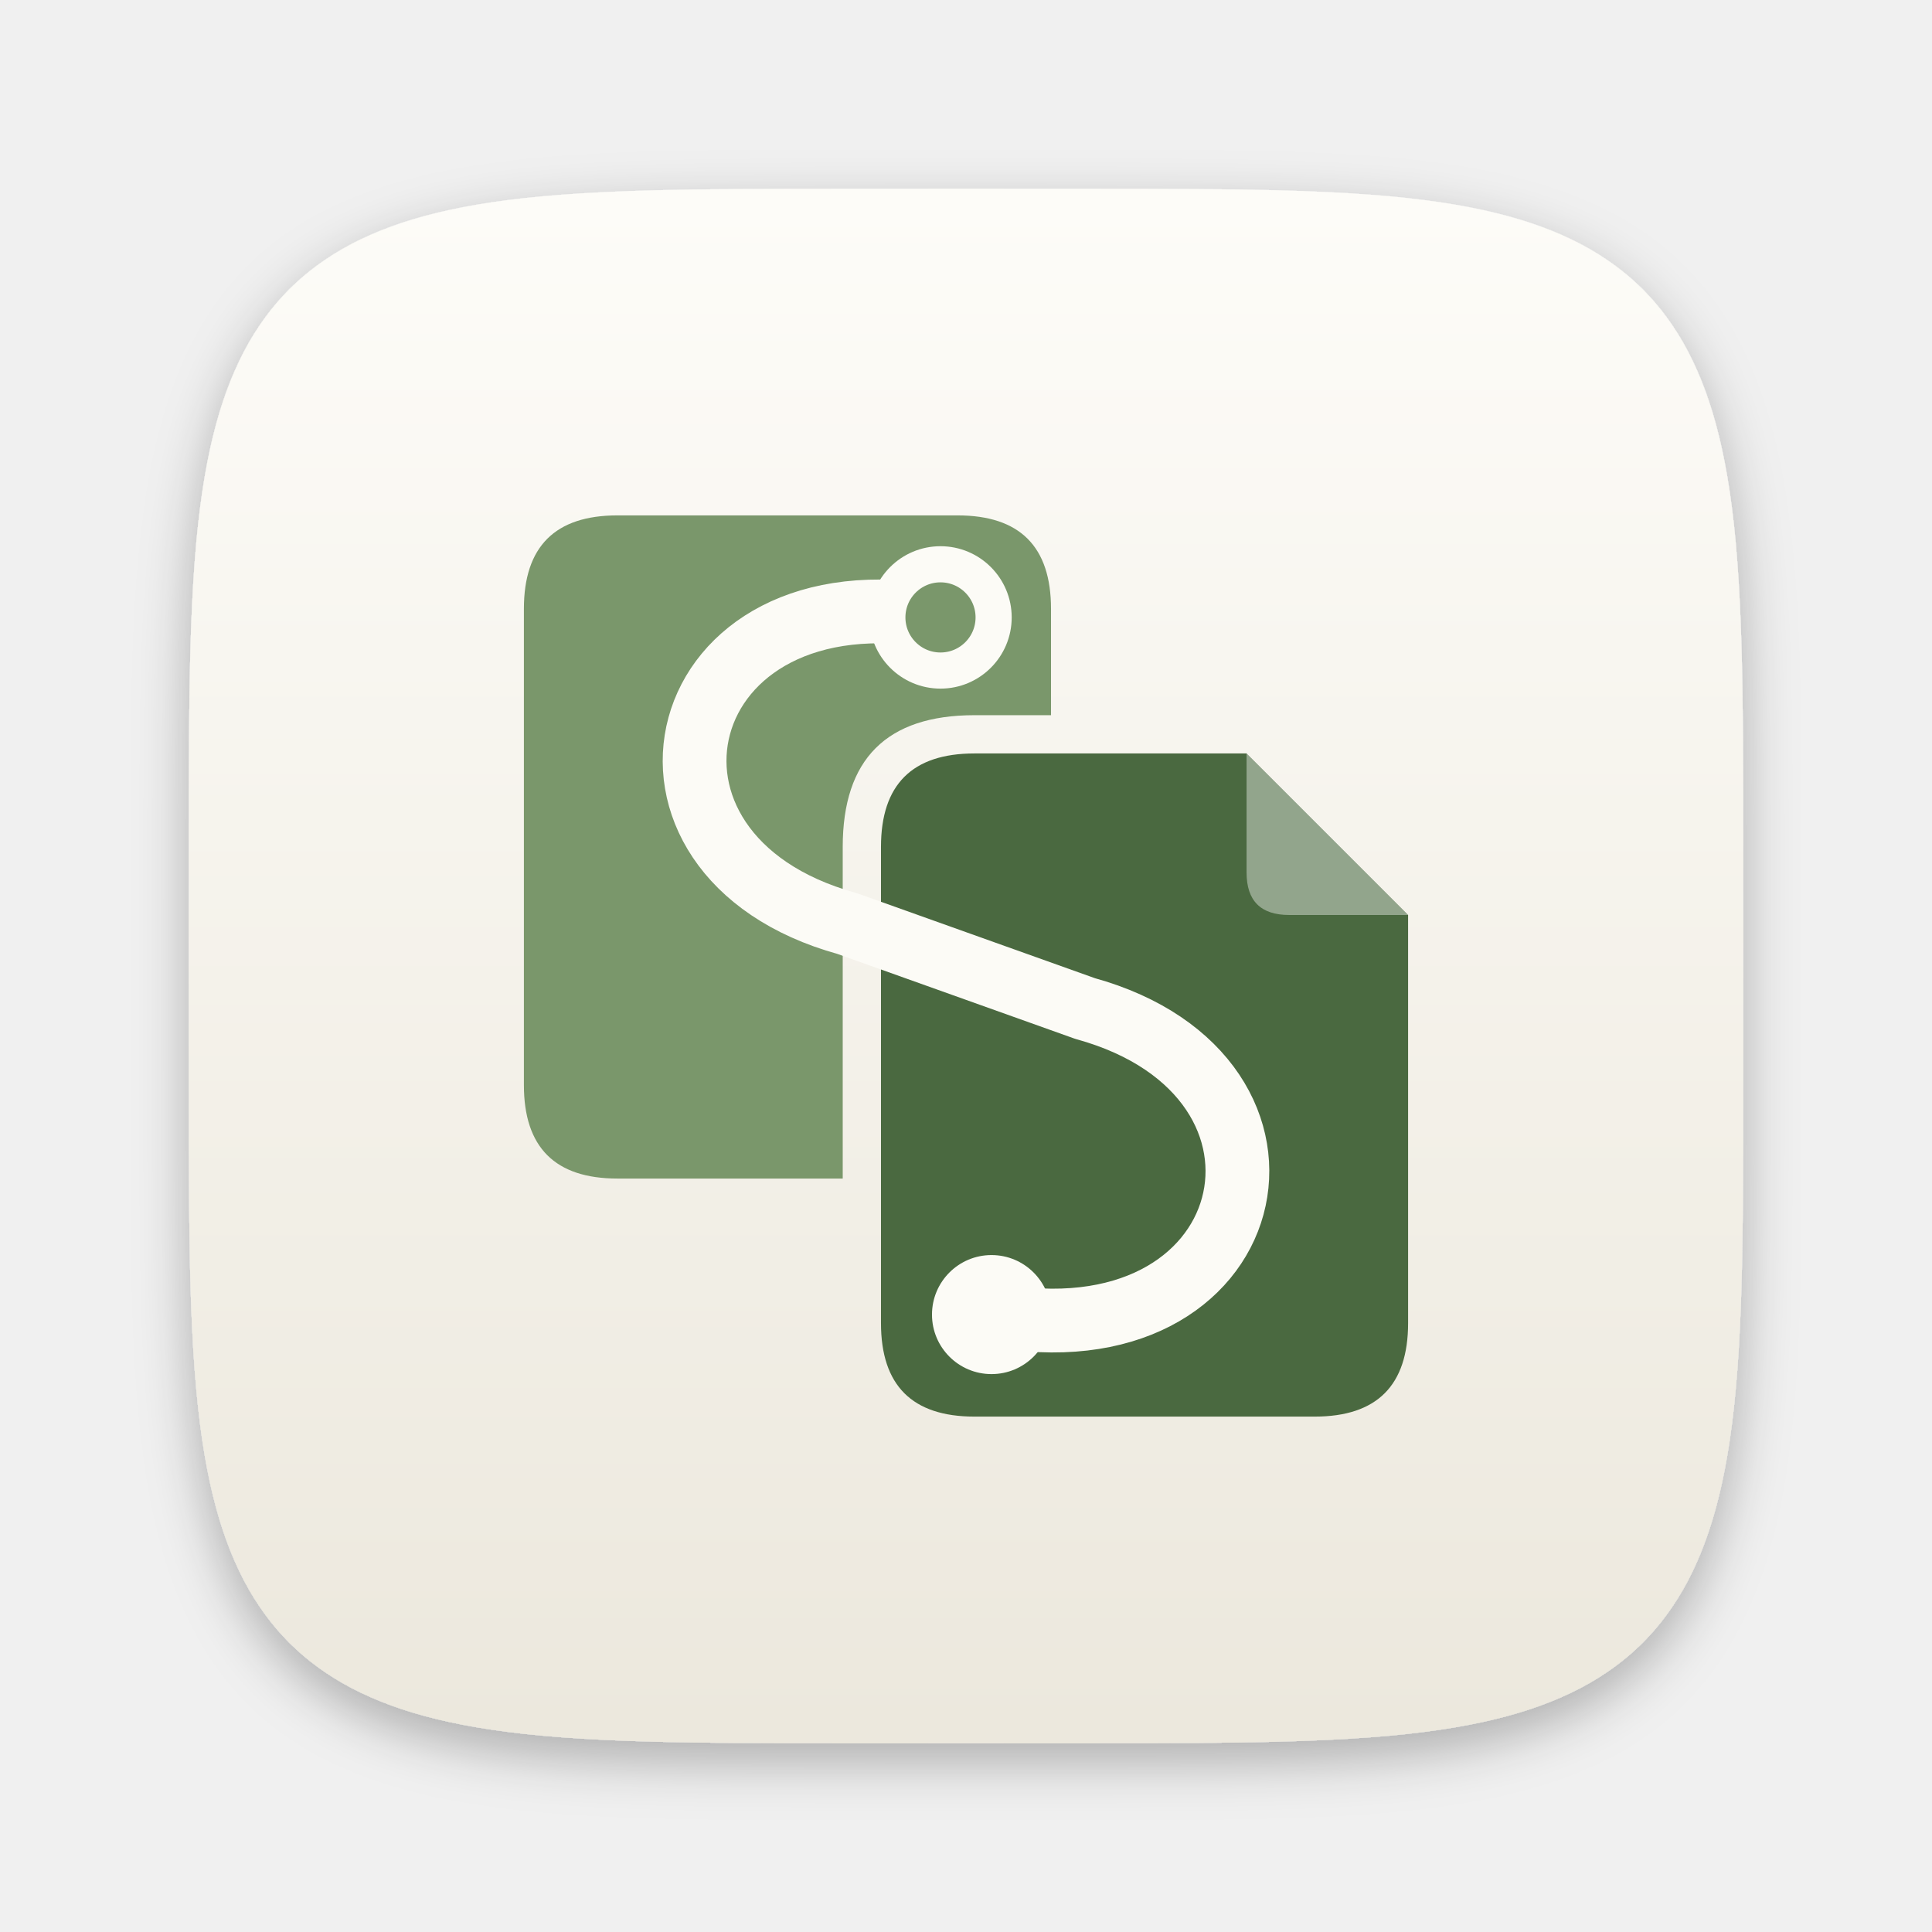
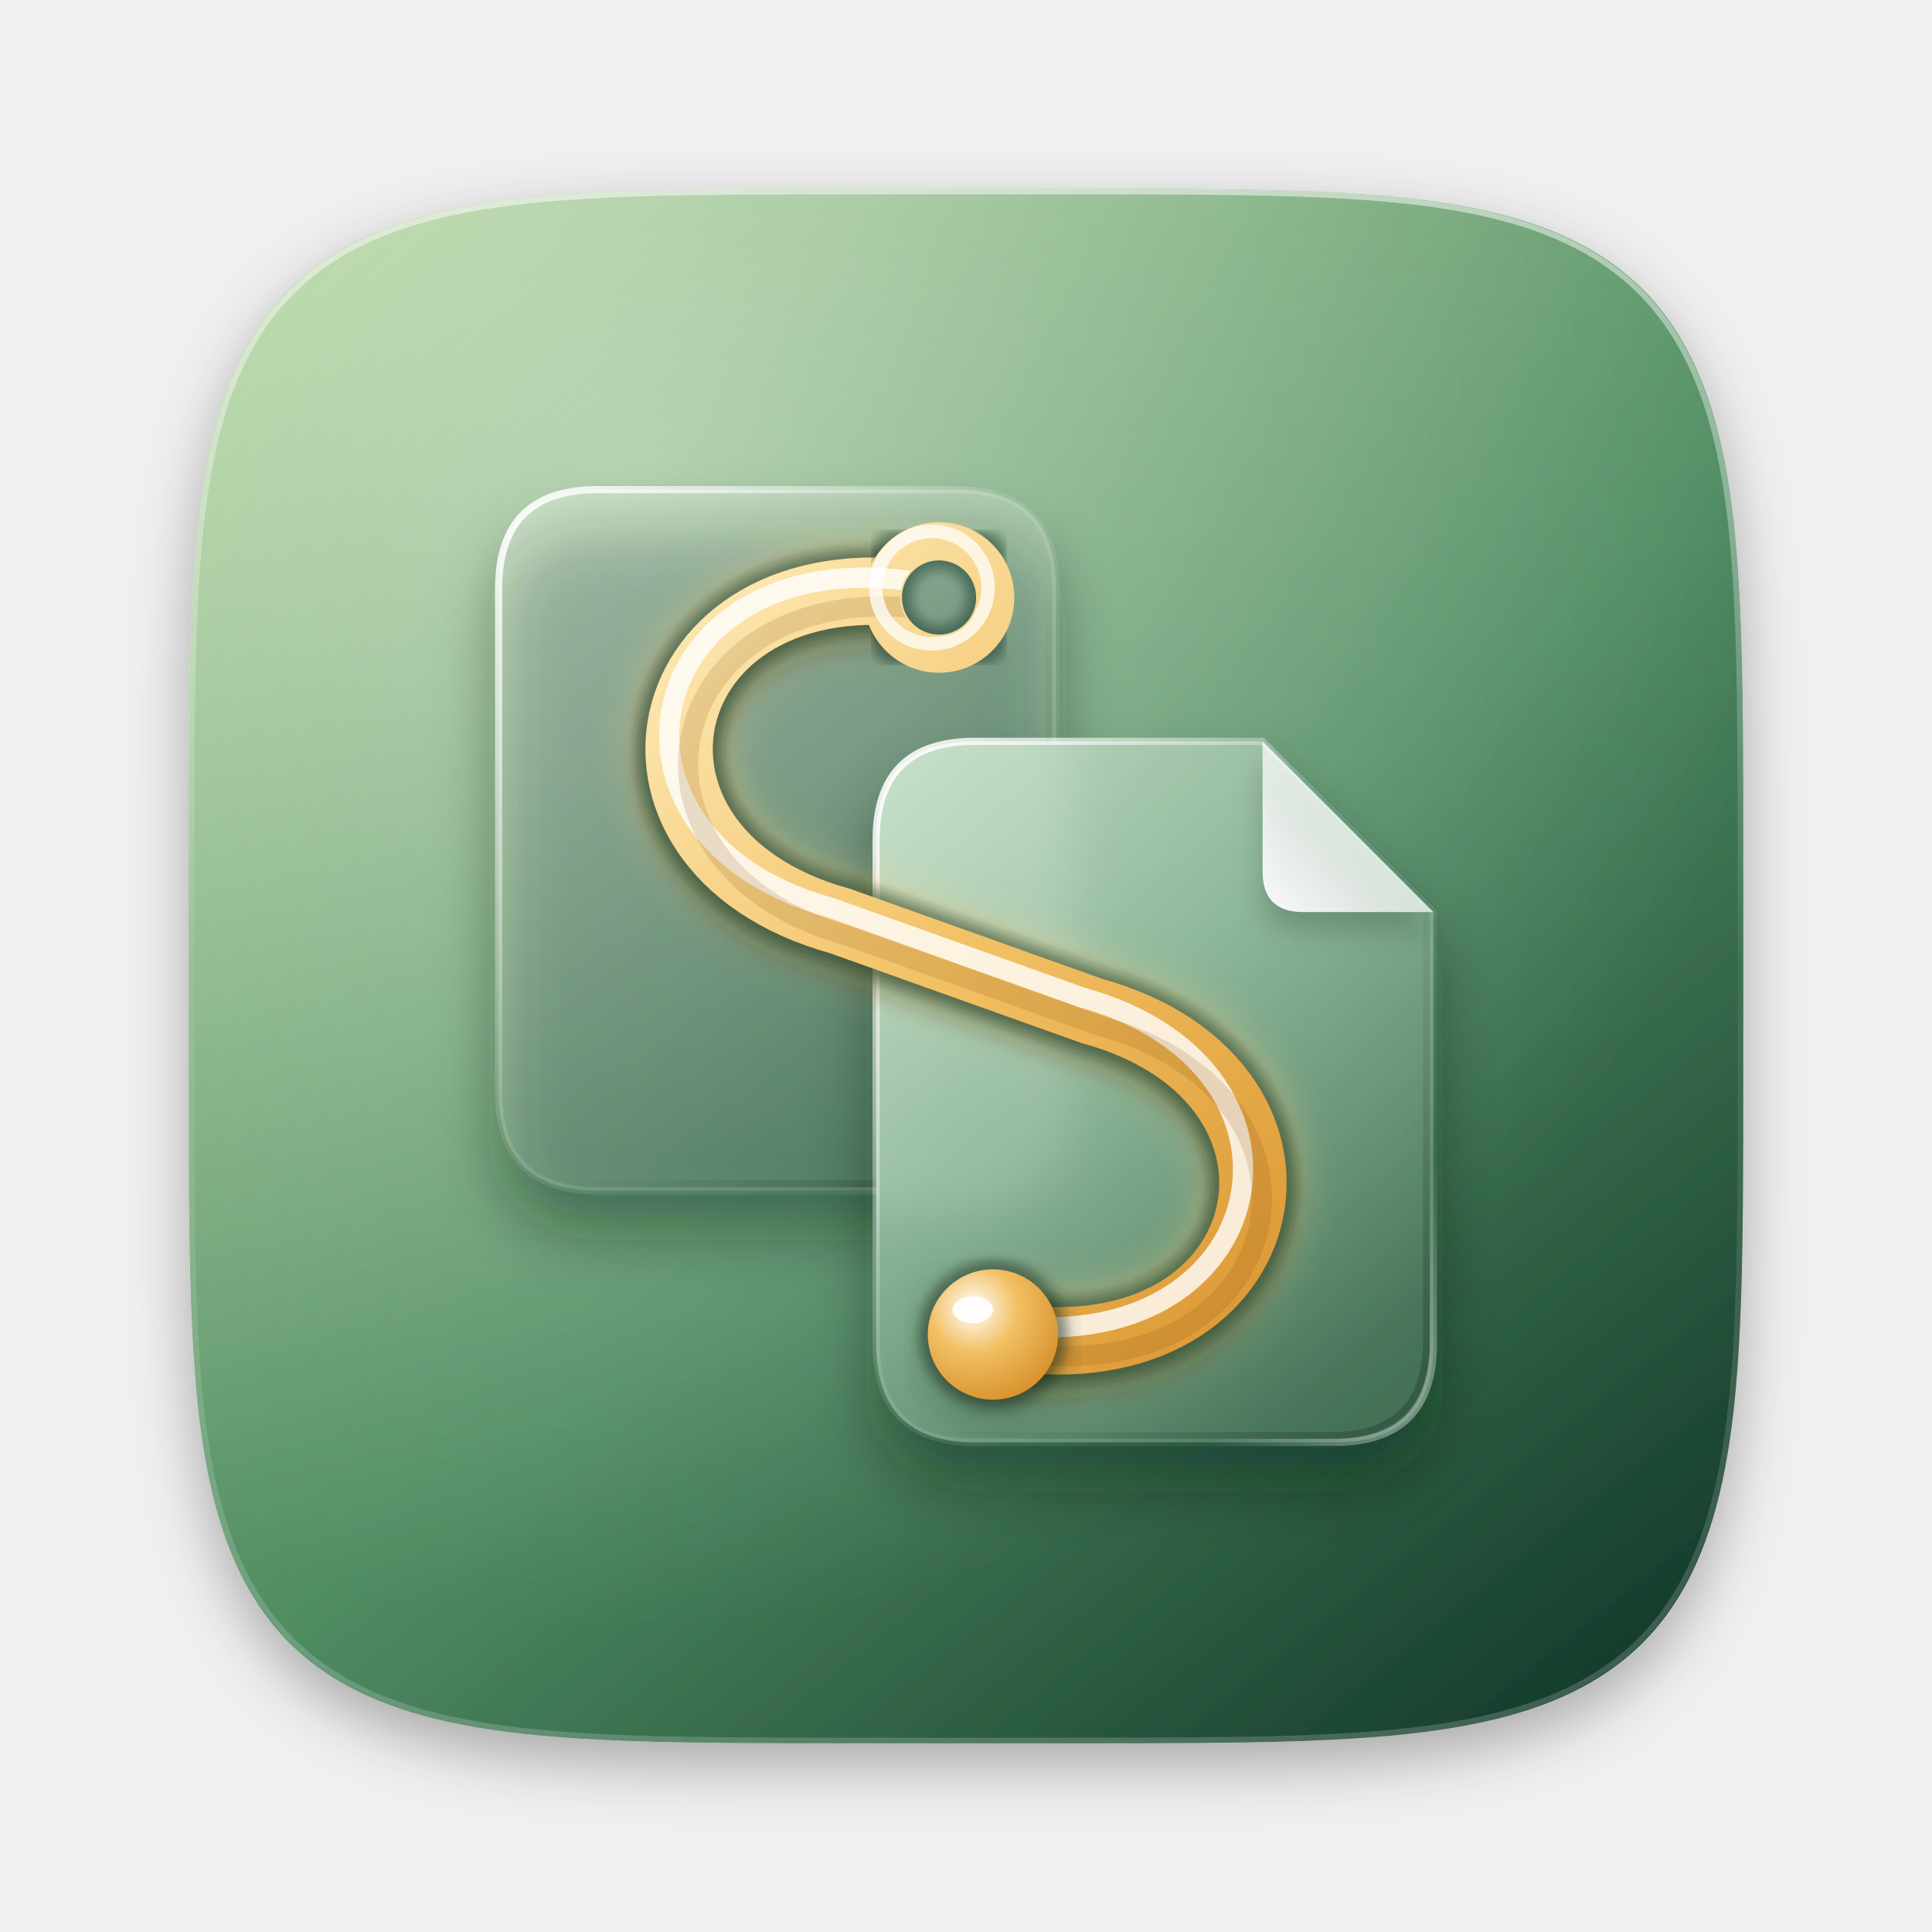
<svg xmlns="http://www.w3.org/2000/svg" width="1024" height="1024" fill="none" viewBox="0 0 1024 1024">
  <defs>
-     <linearGradient id="ariadshift-app-icon-macos__a" x1="0" x2="0" y1="0" y2="1">
-       <stop offset="0" stop-color="#fdfcf8" />
-       <stop offset="1" stop-color="#ece8dd" />
+     <linearGradient id="ariadshift-app-icon-macos__c" x1=".1" x2=".9" y1="0" y2="1">
+       <stop offset="0" stop-color="#a8ce94" />
+       <stop offset=".55" stop-color="#4f8c62" />
+       <stop offset="1" stop-color="#143a2b" />
    </linearGradient>
-     <filter id="ariadshift-app-icon-macos__b" width="140%" height="140%" x="-20%" y="-20%">
-       <feDropShadow dx="0" dy="10" flood-color="#000" flood-opacity=".28" stdDeviation="14" />
+     <linearGradient id="ariadshift-app-icon-macos__e" x1="0" x2="0" y1="0" y2="1">
+       <stop offset="0" stop-color="#fff" stop-opacity=".5" />
+       <stop offset=".5" stop-color="#fff" stop-opacity=".06" />
+       <stop offset="1" stop-color="#fff" stop-opacity=".18" />
+     </linearGradient>
+     <linearGradient id="ariadshift-app-icon-macos__g" x1="0" x2=".7" y1="0" y2="1">
+       <stop offset="0" stop-color="#f4fff2" stop-opacity=".36" />
+       <stop offset="1" stop-color="#f4fff2" stop-opacity=".1" />
+     </linearGradient>
+     <linearGradient id="ariadshift-app-icon-macos__m" x1="0" x2=".7" y1="0" y2="1">
+       <stop offset="0" stop-color="#f4fff2" stop-opacity=".44" />
+       <stop offset="1" stop-color="#f4fff2" stop-opacity=".12" />
+     </linearGradient>
+     <linearGradient id="ariadshift-app-icon-macos__h" x1="0" x2="1" y1="0" y2="1">
+       <stop offset="0" stop-color="#fff" stop-opacity=".95" />
+       <stop offset=".45" stop-color="#fff" stop-opacity=".12" />
+       <stop offset=".8" stop-color="#fff" stop-opacity=".05" />
+       <stop offset="1" stop-color="#fff" stop-opacity=".45" />
+     </linearGradient>
+     <linearGradient id="ariadshift-app-icon-macos__i" x1="0" x2="1" y1="0" y2="1">
+       <stop offset=".55" stop-opacity="0" />
+       <stop offset="1" stop-opacity=".22" />
+     </linearGradient>
+     <linearGradient id="ariadshift-app-icon-macos__p" x1="0" x2="1" y1="1" y2="0">
+       <stop offset="0" stop-color="#fff" stop-opacity=".95" />
+       <stop offset="1" stop-color="#fff" stop-opacity=".45" />
+     </linearGradient>
+     <linearGradient id="ariadshift-app-icon-macos__t" x1="40" x2="216" y1="40" y2="216" gradientUnits="userSpaceOnUse">
+       <stop offset="0" stop-color="#fff1c4" />
+       <stop offset=".5" stop-color="#f2c063" />
+       <stop offset="1" stop-color="#d8912c" />
+     </linearGradient>
+     <filter id="ariadshift-app-icon-macos__f" width="160%" height="170%" x="-30%" y="-30%">
+       <feGaussianBlur stdDeviation="7" />
+       <feOffset dy="9" />
+       <feComponentTransfer>
+         <feFuncA slope=".4" type="linear" />
+       </feComponentTransfer>
    </filter>
+     <filter id="ariadshift-app-icon-macos__l" width="100%" height="100%" x="0" y="0">
+       <feGaussianBlur stdDeviation="14.3" />
+     </filter>
+     <filter id="ariadshift-app-icon-macos__r" width="140%" height="140%" x="-20%" y="-20%">
+       <feGaussianBlur stdDeviation="5" />
+     </filter>
+     <filter id="ariadshift-app-icon-macos__s" width="120%" height="120%" x="-10%" y="-10%">
+       <feGaussianBlur stdDeviation="1.2" />
+     </filter>
+     <filter id="ariadshift-app-icon-macos__o" width="140%" height="150%" x="-20%" y="-20%">
+       <feGaussianBlur stdDeviation="3" />
+       <feOffset dy="4" />
+     </filter>
+     <filter id="ariadshift-app-icon-macos__a" width="130%" height="135%" x="-15%" y="-15%">
+       <feDropShadow dx="0" dy="12" flood-color="#000" flood-opacity=".3" stdDeviation="16" />
+     </filter>
+     <clipPath id="ariadshift-app-icon-macos__b">
+       <path d="m924 512-.05 93.51-.15 29.86-.25 21.7-.34 17.64-.45 15.13-.55 13.37-.65 12.05-.75 11.02-.84 10.19-.95 9.48-1.06 8.89-1.15 8.36-1.26 7.92-1.36 7.5-1.46 7.14-1.57 6.8-1.68 6.51-1.78 6.22-1.89 5.96-2.01 5.72-2.11 5.49-2.22 5.27-2.34 5.07-2.45 4.88-2.57 4.7-2.69 4.51-2.81 4.35-2.93 4.19-3.06 4.03-3.18 3.88-3.32 3.74-3.45 3.59-3.59 3.45-3.74 3.32-3.88 3.18-4.03 3.06-4.19 2.93-4.35 2.81-4.51 2.69-4.7 2.57-4.88 2.45-5.07 2.34-5.27 2.22-5.49 2.11-5.72 2.01-5.96 1.89-6.22 1.78-6.51 1.68-6.8 1.57-7.14 1.46-7.5 1.36-7.92 1.26-8.36 1.15-8.89 1.06-9.48.95-10.19.84-11.02.75-12.05.65-13.37.55-15.13.45-17.64.34-21.7.25-29.86.15L512 924l-93.51-.05-29.86-.15-21.7-.25-17.64-.34-15.13-.45-13.37-.55-12.05-.65-11.02-.75-10.19-.84-9.48-.95-8.89-1.06-8.36-1.15-7.92-1.26-7.5-1.36-7.14-1.46-6.8-1.57-6.51-1.68-6.22-1.78-5.96-1.89-5.72-2.01-5.49-2.11-5.27-2.22-5.07-2.34-4.88-2.45-4.7-2.57-4.51-2.69-4.35-2.81-4.19-2.93-4.03-3.06-3.88-3.18-3.74-3.32-3.59-3.45-3.45-3.59-3.32-3.74-3.18-3.88-3.06-4.03-2.93-4.19-2.81-4.35-2.69-4.51-2.57-4.7-2.45-4.88-2.34-5.07-2.22-5.27-2.11-5.49-2.01-5.72-1.89-5.96-1.78-6.22-1.68-6.51-1.57-6.8-1.46-7.14-1.36-7.5-1.26-7.92-1.15-8.36-1.06-8.89-.95-9.48-.84-10.19-.75-11.02-.65-12.05-.55-13.37-.45-15.13-.34-17.64-.25-21.7-.15-29.86L100 512l.05-93.51.15-29.86.25-21.7.34-17.64.45-15.13.55-13.37.65-12.05.75-11.02.84-10.19.95-9.48 1.06-8.89 1.15-8.36 1.26-7.92 1.36-7.5 1.46-7.14 1.57-6.8 1.68-6.51 1.78-6.22 1.89-5.96 2.01-5.72 2.11-5.49 2.22-5.27 2.34-5.07 2.45-4.88 2.57-4.7 2.69-4.51 2.81-4.35 2.93-4.19 3.06-4.03 3.18-3.88 3.32-3.74 3.45-3.59 3.59-3.45 3.74-3.32 3.88-3.18 4.03-3.06 4.19-2.93 4.35-2.81 4.51-2.69 4.7-2.57 4.88-2.45 5.07-2.34 5.27-2.22 5.49-2.11 5.72-2.01 5.96-1.89 6.22-1.78 6.51-1.68 6.8-1.57 7.14-1.46 7.5-1.36 7.92-1.26 8.36-1.15 8.89-1.06 9.48-.95 10.19-.84 11.02-.75 12.05-.65 13.37-.55 15.13-.45 17.64-.34 21.7-.25 29.86-.15L512 100l93.51.05 29.86.15 21.7.25 17.64.34 15.13.45 13.37.55 12.05.65 11.02.75 10.19.84 9.48.95 8.89 1.06 8.36 1.15 7.92 1.26 7.5 1.36 7.14 1.46 6.8 1.57 6.51 1.68 6.22 1.78 5.96 1.89 5.72 2.01 5.49 2.11 5.27 2.22 5.07 2.34 4.88 2.45 4.7 2.57 4.51 2.69 4.35 2.81 4.19 2.93 4.03 3.06 3.88 3.18 3.74 3.32 3.59 3.45 3.45 3.59 3.32 3.74 3.18 3.88 3.06 4.03 2.93 4.19 2.81 4.35 2.69 4.51 2.57 4.7 2.45 4.88 2.34 5.07 2.22 5.27 2.11 5.49 2.01 5.72 1.89 5.96 1.78 6.22 1.68 6.51 1.57 6.8 1.46 7.14 1.36 7.5 1.26 7.92 1.15 8.36 1.06 8.89.95 9.48.84 10.19.75 11.02.65 12.05.55 13.37.45 15.13.34 17.64.25 21.7.15 29.86Z" />
+     </clipPath>
+     <clipPath id="ariadshift-app-icon-macos__k">
+       <path d="M516.767 392.908h152.442l90.512 90.512v228.663q0 52.402-52.402 52.402H516.767q-52.402 0-52.402-52.402V445.31q0-52.402 52.402-52.402" />
+     </clipPath>
+     <clipPath id="ariadshift-app-icon-macos__j">
+       <path d="M46 22h80q22 0 22 22v112q0 22-22 22H46q-22 0-22-22V44q0-22 22-22" />
+     </clipPath>
+     <clipPath id="ariadshift-app-icon-macos__n">
+       <path d="M130 78h64l38 38v96q0 22-22 22h-80q-22 0-22-22V100q0-22 22-22" />
+     </clipPath>
+     <radialGradient id="ariadshift-app-icon-macos__d" cx=".28" cy=".18" r=".75">
+       <stop offset="0" stop-color="#fff" stop-opacity=".38" />
+       <stop offset="1" stop-color="#fff" stop-opacity="0" />
+     </radialGradient>
+     <radialGradient id="ariadshift-app-icon-macos__v" cx=".35" cy=".3" r=".75">
+       <stop offset="0" stop-color="#fff" />
+       <stop offset=".45" stop-color="#f2c063" />
+       <stop offset="1" stop-color="#d8912c" />
+     </radialGradient>
+     <mask id="ariadshift-app-icon-macos__u" width="296" height="296" x="-20" y="-20" maskUnits="userSpaceOnUse">
+       <path stroke="#fff" stroke-linecap="round" stroke-width="15" d="M122 46c-64-12-80 56-22 72l56 20c58 16 42 84-22 72" />
+       <circle cx="122" cy="46" r="12.5" stroke="#fff" stroke-width="8.5" />
+       <circle cx="122" cy="46" r="8.65" fill="#000" />
+     </mask>
+     <mask id="ariadshift-app-icon-macos__q" width="296" height="296" x="-20" y="-20" maskUnits="userSpaceOnUse">
+       <path fill="#fff" d="M-20-20h296v296H-20z" />
+       <circle cx="122" cy="46" r="8.65" fill="#000" />
+     </mask>
  </defs>
-   <path fill="url(#ariadshift-app-icon-macos__a)" d="m924 512-.05 93.51-.15 29.86-.25 21.7-.34 17.64-.45 15.13-.55 13.37-.65 12.05-.75 11.02-.84 10.19-.95 9.48-1.06 8.89-1.15 8.36-1.26 7.92-1.36 7.5-1.46 7.14-1.57 6.8-1.68 6.51-1.78 6.22-1.89 5.96-2.01 5.72-2.11 5.49-2.22 5.27-2.34 5.07-2.45 4.88-2.57 4.7-2.69 4.51-2.81 4.35-2.93 4.19-3.06 4.03-3.18 3.88-3.32 3.74-3.45 3.59-3.59 3.45-3.74 3.32-3.88 3.18-4.03 3.06-4.19 2.93-4.35 2.81-4.51 2.69-4.7 2.57-4.88 2.45-5.07 2.34-5.27 2.22-5.49 2.11-5.72 2.01-5.96 1.89-6.22 1.78-6.51 1.68-6.8 1.57-7.14 1.46-7.5 1.36-7.92 1.26-8.36 1.15-8.89 1.06-9.48.95-10.19.84-11.02.75-12.05.65-13.37.55-15.13.45-17.64.34-21.7.25-29.86.15L512 924l-93.51-.05-29.86-.15-21.7-.25-17.64-.34-15.13-.45-13.37-.55-12.05-.65-11.02-.75-10.19-.84-9.48-.95-8.89-1.06-8.36-1.15-7.92-1.26-7.5-1.36-7.14-1.46-6.8-1.57-6.51-1.68-6.22-1.78-5.96-1.89-5.72-2.01-5.49-2.11-5.27-2.22-5.07-2.34-4.88-2.45-4.7-2.57-4.51-2.69-4.35-2.81-4.19-2.93-4.03-3.06-3.88-3.18-3.74-3.32-3.59-3.45-3.45-3.59-3.32-3.74-3.18-3.88-3.06-4.03-2.93-4.19-2.81-4.35-2.69-4.51-2.57-4.7-2.45-4.88-2.34-5.07-2.22-5.27-2.11-5.49-2.01-5.72-1.89-5.96-1.78-6.22-1.68-6.51-1.57-6.8-1.46-7.14-1.36-7.5-1.26-7.92-1.15-8.36-1.06-8.89-.95-9.48-.84-10.19-.75-11.02-.65-12.05-.55-13.37-.45-15.13-.34-17.64-.25-21.7-.15-29.86L100 512l.05-93.51.15-29.86.25-21.7.34-17.64.45-15.13.55-13.37.65-12.05.75-11.02.84-10.19.95-9.48 1.06-8.89 1.15-8.36 1.26-7.92 1.36-7.5 1.46-7.14 1.57-6.8 1.68-6.51 1.78-6.22 1.89-5.96 2.01-5.72 2.11-5.49 2.22-5.27 2.34-5.07 2.45-4.88 2.57-4.7 2.69-4.51 2.81-4.35 2.93-4.19 3.06-4.03 3.18-3.88 3.32-3.74 3.45-3.59 3.59-3.45 3.74-3.32 3.88-3.18 4.03-3.06 4.19-2.93 4.35-2.81 4.51-2.69 4.7-2.57 4.88-2.45 5.07-2.34 5.27-2.22 5.49-2.11 5.72-2.01 5.96-1.89 6.22-1.78 6.51-1.68 6.8-1.57 7.14-1.46 7.5-1.36 7.92-1.26 8.36-1.15 8.89-1.06 9.48-.95 10.19-.84 11.02-.75 12.05-.65 13.37-.55 15.13-.45 17.64-.34 21.7-.25 29.86-.15L512 100l93.51.05 29.86.15 21.7.25 17.64.34 15.13.45 13.37.55 12.05.65 11.02.75 10.19.84 9.48.95 8.89 1.06 8.36 1.15 7.92 1.26 7.5 1.36 7.14 1.46 6.8 1.57 6.51 1.68 6.22 1.78 5.96 1.89 5.72 2.01 5.49 2.11 5.27 2.22 5.07 2.34 4.88 2.45 4.7 2.57 4.51 2.69 4.35 2.81 4.19 2.93 4.03 3.06 3.88 3.18 3.74 3.32 3.59 3.45 3.45 3.59 3.32 3.74 3.18 3.88 3.06 4.03 2.93 4.19 2.81 4.35 2.69 4.51 2.57 4.7 2.45 4.88 2.34 5.07 2.22 5.27 2.11 5.49 2.01 5.72 1.89 5.96 1.78 6.22 1.68 6.51 1.57 6.8 1.46 7.14 1.36 7.5 1.26 7.92 1.15 8.36 1.06 8.89.95 9.48.84 10.19.75 11.02.65 12.05.55 13.37.45 15.13.34 17.64.25 21.7.15 29.86Z" filter="url(#ariadshift-app-icon-macos__b)" />
-   <g transform="translate(223.6 223.6)scale(2.25312)">
-     <mask id="ariadshift-app-icon-macos__c" width="256" height="256" x="0" y="0" maskUnits="userSpaceOnUse">
-       <path fill="#fff" d="M0 0h256v256H0z" />
-       <path fill="#000" d="M130 69h73l38 38v105q0 31-31 31h-80q-31 0-31-31V100q0-31 31-31" />
-     </mask>
-     <path fill="#7a976b" d="M46 22h80q22 0 22 22v112q0 22-22 22H46q-22 0-22-22V44q0-22 22-22" mask="url(#ariadshift-app-icon-macos__c)" />
-     <path fill="#4a6940" d="M130 78h64l38 38v96q0 22-22 22h-80q-22 0-22-22V100q0-22 22-22" />
-     <path fill="#fff" d="M194 78v28q0 10 10 10h28Z" opacity=".4" />
-     <path stroke="#fcfbf6" stroke-linecap="round" stroke-linejoin="round" stroke-width="15" d="M122 46c-64-12-80 56-22 72l56 20c58 16 42 84-22 72" />
-     <circle cx="122" cy="46" r="12.5" fill="#7a976b" stroke="#fcfbf6" stroke-width="8.5" />
-     <circle cx="134" cy="210" r="14" fill="#fcfbf6" />
+   <g filter="url(#ariadshift-app-icon-macos__a)">
+     <g clip-path="url(#ariadshift-app-icon-macos__b)">
+       <path fill="url(#ariadshift-app-icon-macos__c)" d="M100 100h824v824H100z" />
+       <path fill="url(#ariadshift-app-icon-macos__d)" d="M100 100h824v824H100z" />
+     </g>
+     <path stroke="url(#ariadshift-app-icon-macos__e)" stroke-width="3" d="m922.5 512-.05 93.17-.15 29.75-.25 21.62-.34 17.58-.45 15.07-.54 13.32-.65 12.01-.74 10.98-.85 10.15-.95 9.45-1.04 8.85-1.15 8.34-1.26 7.88-1.35 7.48-1.46 7.11-1.57 6.78-1.67 6.48-1.77 6.2-1.89 5.94-1.99 5.7-2.11 5.47-2.21 5.25-2.33 5.05-2.44 4.87-2.56 4.67-2.68 4.51-2.8 4.33-2.92 4.17-3.05 4.02-3.17 3.86-3.31 3.72-3.44 3.58-3.58 3.44-3.72 3.31-3.86 3.17-4.02 3.05-4.17 2.92-4.33 2.8-4.51 2.68-4.67 2.56-4.87 2.44-5.05 2.33-5.25 2.21-5.47 2.11-5.7 1.99-5.94 1.89-6.2 1.77-6.48 1.67-6.78 1.57-7.11 1.46-7.48 1.35-7.88 1.26-8.34 1.15-8.85 1.04-9.45.95-10.15.85-10.98.74-12.01.65-13.32.54-15.07.45-17.58.34-21.62.25-29.75.15-93.17.05-93.17-.05-29.75-.15-21.62-.25-17.58-.34-15.07-.45-13.32-.54-12.01-.65-10.98-.74-10.15-.85-9.45-.95-8.85-1.04-8.34-1.15-7.88-1.26-7.48-1.35-7.11-1.46-6.78-1.57-6.48-1.67-6.2-1.77-5.94-1.89-5.7-1.99-5.47-2.11-5.25-2.21-5.05-2.33-4.87-2.44-4.67-2.56-4.51-2.68-4.33-2.8-4.17-2.92-4.02-3.05-3.86-3.17-3.72-3.31-3.58-3.44-3.44-3.58-3.31-3.72-3.17-3.86-3.05-4.02-2.92-4.17-2.8-4.33-2.68-4.51-2.56-4.67-2.44-4.87-2.33-5.05-2.21-5.25-2.11-5.47-1.99-5.7-1.89-5.94-1.77-6.2-1.67-6.48-1.57-6.78-1.46-7.11-1.35-7.48-1.26-7.88-1.15-8.34-1.04-8.85-.95-9.45-.85-10.15-.74-10.98-.65-12.01-.54-13.32-.45-15.07-.34-17.58-.25-21.62-.15-29.75-.05-93.17.05-93.17.15-29.75.25-21.62.34-17.58.45-15.07.54-13.32.65-12.01.74-10.98.85-10.15.95-9.45 1.04-8.85 1.15-8.34 1.26-7.88 1.35-7.48 1.46-7.11 1.57-6.78 1.67-6.48 1.77-6.2 1.89-5.94 1.99-5.7 2.11-5.47 2.21-5.25 2.33-5.05 2.44-4.87 2.56-4.67 2.68-4.51 2.8-4.33 2.92-4.17 3.05-4.02 3.17-3.86 3.31-3.72 3.44-3.58 3.58-3.44 3.72-3.31 3.86-3.17 4.02-3.05 4.17-2.92 4.33-2.8 4.51-2.68 4.67-2.56 4.87-2.44 5.05-2.33 5.25-2.21 5.47-2.11 5.7-1.99 5.94-1.89 6.2-1.77 6.48-1.67 6.78-1.57 7.11-1.46 7.48-1.35 7.88-1.26 8.34-1.15 8.85-1.04 9.45-.95 10.15-.85 10.98-.74 12.01-.65 13.32-.54 15.07-.45 17.58-.34 21.62-.25 29.75-.15 93.17-.05 93.17.05 29.75.15 21.62.25 17.58.34 15.07.45 13.32.54 12.01.65 10.98.74 10.15.85 9.45.95 8.85 1.04 8.34 1.15 7.88 1.26 7.48 1.35 7.11 1.46 6.78 1.57 6.48 1.67 6.2 1.77 5.94 1.89 5.7 1.99 5.47 2.11 5.25 2.21 5.05 2.33 4.87 2.44 4.67 2.56 4.51 2.68 4.33 2.8 4.17 2.92 4.02 3.05 3.86 3.17 3.72 3.31 3.58 3.44 3.44 3.58 3.31 3.72 3.17 3.86 3.05 4.02 2.92 4.17 2.8 4.33 2.68 4.51 2.56 4.67 2.44 4.87 2.33 5.05 2.21 5.25 2.11 5.47 1.99 5.7 1.89 5.94 1.77 6.2 1.67 6.48 1.57 6.78 1.46 7.11 1.35 7.48 1.26 7.88 1.15 8.34 1.04 8.85.95 9.45.85 10.15.74 10.98.65 12.01.54 13.32.45 15.07.34 17.58.25 21.62.15 29.75Z" />
+   </g>
+   <path fill="#0a2216" d="M46 22h80q22 0 22 22v112q0 22-22 22H46q-22 0-22-22V44q0-22 22-22" filter="url(#ariadshift-app-icon-macos__f)" transform="translate(207.12 207.12)scale(2.3819)" />
+   <path fill="url(#ariadshift-app-icon-macos__g)" d="M46 22h80q22 0 22 22v112q0 22-22 22H46q-22 0-22-22V44q0-22 22-22" transform="translate(207.12 207.12)scale(2.3819)" />
+   <path stroke="url(#ariadshift-app-icon-macos__h)" stroke-width="1.6" d="M46 22h80q22 0 22 22v112q0 22-22 22H46q-22 0-22-22V44q0-22 22-22Z" transform="translate(207.12 207.12)scale(2.3819)" />
+   <path stroke="url(#ariadshift-app-icon-macos__i)" stroke-width="3" d="M46 22h80q22 0 22 22v112q0 22-22 22H46q-22 0-22-22V44q0-22 22-22Z" clip-path="url(#ariadshift-app-icon-macos__j)" transform="translate(205.214 205.214)scale(2.3819)" />
+   <path fill="#0a2216" d="M130 78h64l38 38v96q0 22-22 22h-80q-22 0-22-22V100q0-22 22-22" filter="url(#ariadshift-app-icon-macos__f)" transform="translate(207.12 207.12)scale(2.3819)" />
+   <g clip-path="url(#ariadshift-app-icon-macos__k)" filter="url(#ariadshift-app-icon-macos__l)">
+     <path fill="url(#ariadshift-app-icon-macos__c)" d="M100 100h824v824H100z" />
+     <path fill="url(#ariadshift-app-icon-macos__d)" d="M100 100h824v824H100z" />
+     <path fill="url(#ariadshift-app-icon-macos__g)" d="M46 22h80q22 0 22 22v112q0 22-22 22H46q-22 0-22-22V44q0-22 22-22" transform="translate(207.12 207.12)scale(2.3819)" />
+     <path stroke="#fff" stroke-opacity=".35" stroke-width="4.764" d="M316.687 259.522H507.24q52.402 0 52.402 52.402v266.772q0 52.402-52.402 52.402H316.687q-52.401 0-52.401-52.402V311.924q0-52.402 52.401-52.402Z" />
+   </g>
+   <g transform="translate(207.12 207.12)scale(2.3819)">
+     <path fill="url(#ariadshift-app-icon-macos__m)" d="M130 78h64l38 38v96q0 22-22 22h-80q-22 0-22-22V100q0-22 22-22" />
+     <path stroke="url(#ariadshift-app-icon-macos__h)" stroke-width="1.6" d="M130 78h64l38 38v96q0 22-22 22h-80q-22 0-22-22V100q0-22 22-22Z" />
+     <path stroke="url(#ariadshift-app-icon-macos__i)" stroke-width="3" d="M130 78h64l38 38v96q0 22-22 22h-80q-22 0-22-22V100q0-22 22-22Z" clip-path="url(#ariadshift-app-icon-macos__n)" transform="translate(-.8 -.8)" />
+     <path fill="#000" d="M194 78v29q0 9 9 9h29Z" filter="url(#ariadshift-app-icon-macos__o)" opacity=".18" />
+     <path fill="url(#ariadshift-app-icon-macos__p)" d="M194 78v29q0 9 9 9h29Z" />
+     <g stroke-linecap="round" mask="url(#ariadshift-app-icon-macos__q)">
+       <path stroke="#0a2216" stroke-opacity=".45" stroke-width="15" d="M122 46c-64-12-80 56-22 72l56 20c58 16 42 84-22 72" filter="url(#ariadshift-app-icon-macos__o)" />
+       <path stroke="#ffd27a" stroke-opacity=".55" stroke-width="18" d="M122 46c-64-12-80 56-22 72l56 20c58 16 42 84-22 72" filter="url(#ariadshift-app-icon-macos__r)" />
+       <path stroke="#0a2216" stroke-opacity=".42" stroke-width="19" d="M122 46c-64-12-80 56-22 72l56 20c58 16 42 84-22 72" filter="url(#ariadshift-app-icon-macos__s)" />
+       <path stroke="url(#ariadshift-app-icon-macos__t)" stroke-width="15" d="M122 46c-64-12-80 56-22 72l56 20c58 16 42 84-22 72" />
+     </g>
+     <circle cx="122" cy="46" r="12.5" stroke="#0a2216" stroke-opacity=".42" stroke-width="12.5" filter="url(#ariadshift-app-icon-macos__s)" />
+     <circle cx="122" cy="46" r="12.5" stroke="url(#ariadshift-app-icon-macos__t)" stroke-width="8.5" />
+     <g mask="url(#ariadshift-app-icon-macos__u)">
+       <path stroke="#fff" stroke-linecap="round" stroke-opacity=".8" stroke-width="4.5" d="M119.8 43c-64-12-80 56-22 72l56 20c58 16 42 84-22 72" />
+       <path stroke="#7a4a0a" stroke-linecap="round" stroke-opacity=".16" stroke-width="4.5" d="M124 49.4c-64-12-80 56-22 72l56 20c58 16 42 84-22 72" />
+       <circle cx="122" cy="46" r="12.5" stroke="#fff" stroke-opacity=".75" stroke-width="3" transform="translate(-1.6 -2.2)" />
+     </g>
+     <circle cx="134" cy="213" r="14" fill="#0a2216" filter="url(#ariadshift-app-icon-macos__r)" opacity=".35" />
+     <circle cx="134" cy="210" r="16.5" fill="#0a2216" filter="url(#ariadshift-app-icon-macos__s)" opacity=".42" />
+     <circle cx="134" cy="210" r="14.5" fill="url(#ariadshift-app-icon-macos__v)" />
+     <ellipse cx="129.5" cy="204.5" fill="#fff" opacity=".9" rx="4.5" ry="3" />
  </g>
</svg>
